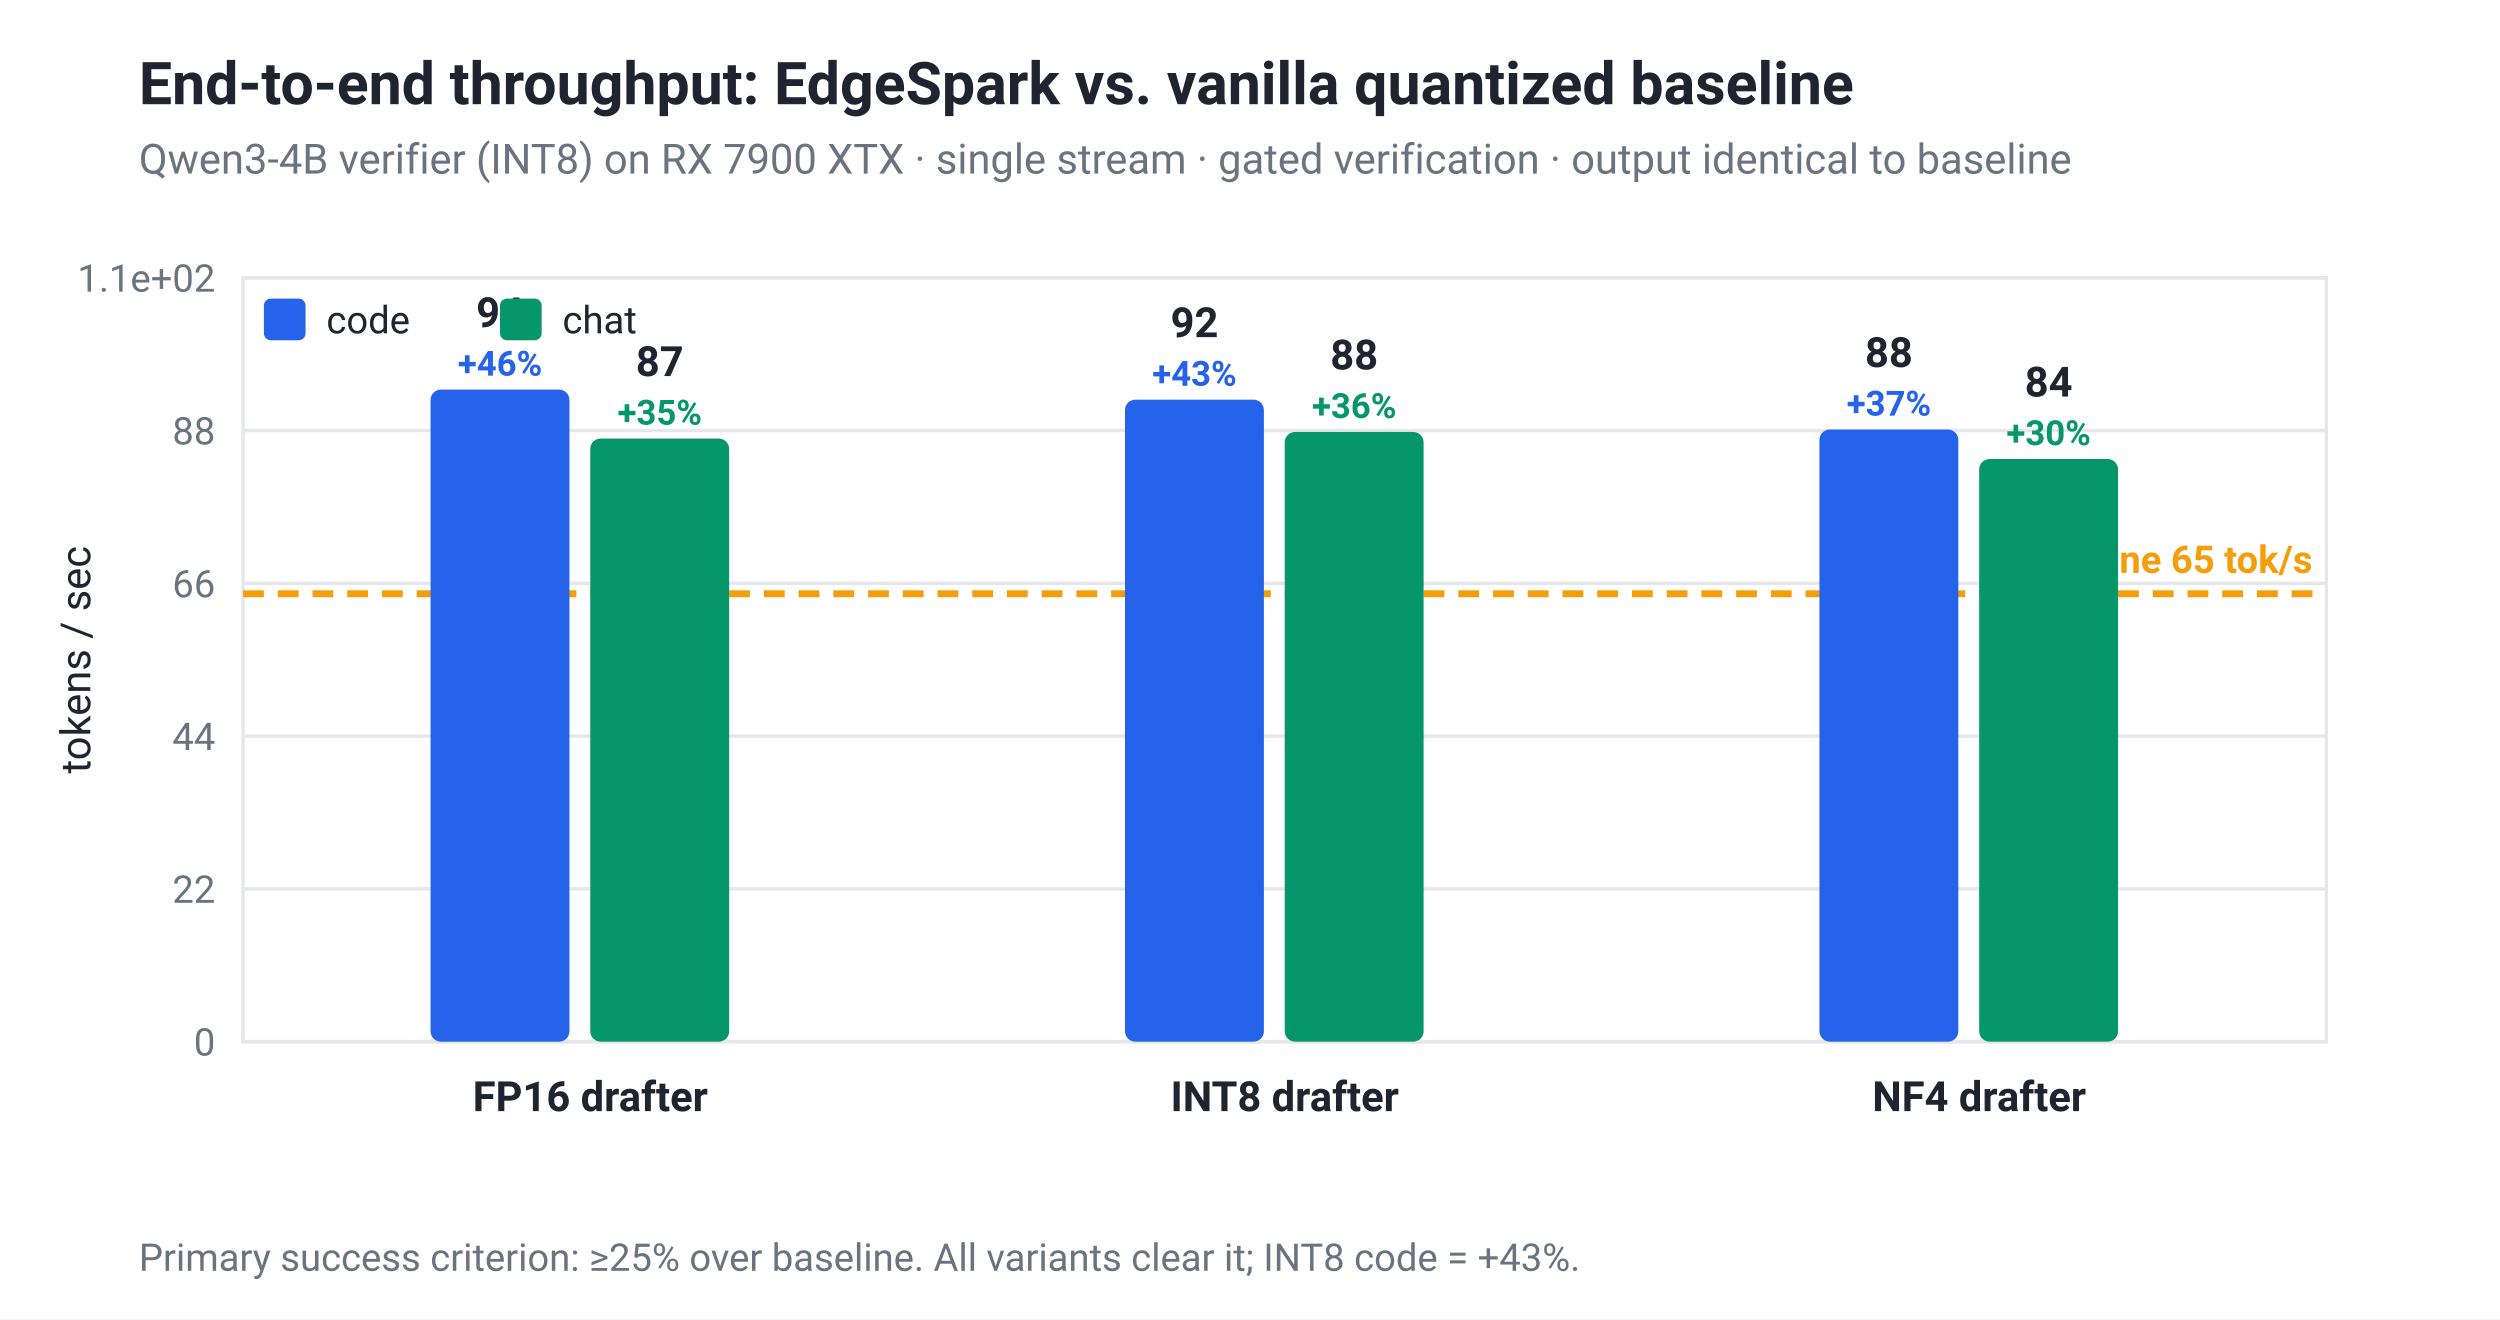
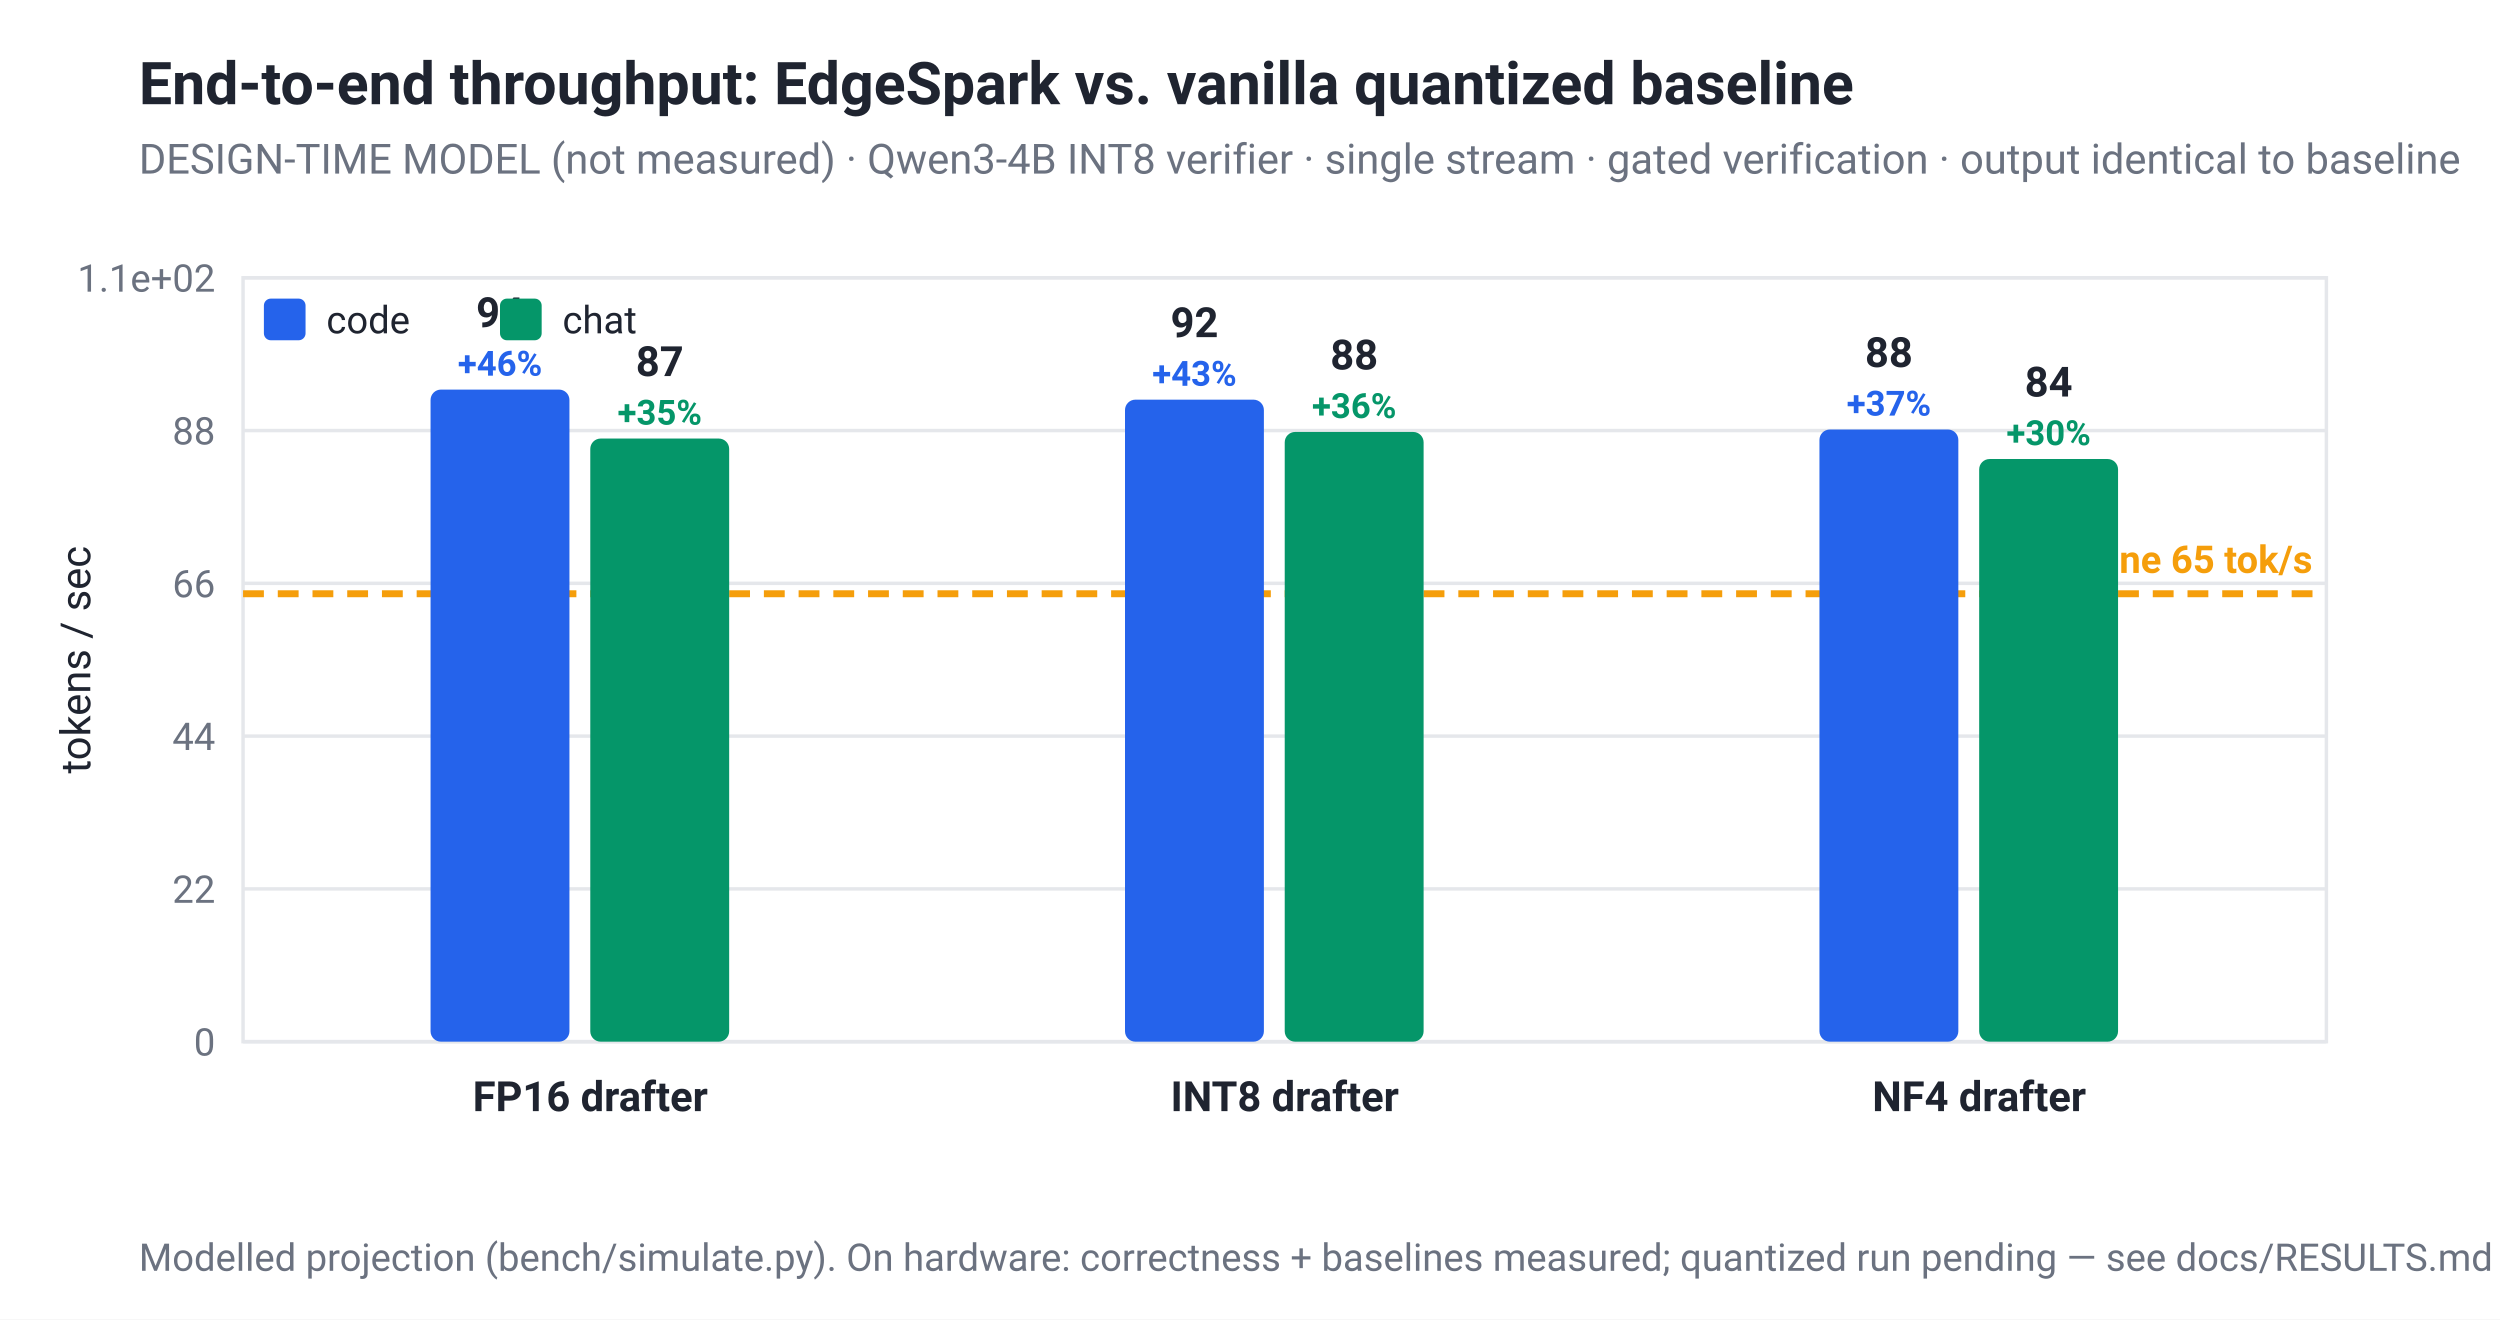
<svg xmlns="http://www.w3.org/2000/svg" viewBox="0 0 720 380" width="720" height="380" role="img" aria-label="Throughput">
  <rect width="720" height="380" fill="#ffffff" />
  <text x="40.0" y="30.0" font-size="17" fill="#1f2430" text-anchor="start" font-weight="700" font-family="-apple-system,Segoe UI,Roboto,Helvetica,Arial,sans-serif">End-to-end throughput: EdgeSpark vs. vanilla quantized baseline</text>
-   <text x="40.0" y="50.0" font-size="12" fill="#6b7280" text-anchor="start" font-weight="normal" font-family="-apple-system,Segoe UI,Roboto,Helvetica,Arial,sans-serif">Qwen3-4B verifier (INT8) on RX 7900 XTX · single stream · gated verification · output identical to baseline</text>
+   <text x="40.0" y="50.0" font-size="12" fill="#6b7280" text-anchor="start" font-weight="normal" font-family="-apple-system,Segoe UI,Roboto,Helvetica,Arial,sans-serif">DESIGN-TIME MODEL (not measured) · Qwen3-4B INT8 verifier · single stream · gated verification · output identical to baseline</text>
  <rect x="70.0" y="80.0" width="600.0" height="220.0" rx="0" fill="#ffffff" fill-opacity="1.0" stroke="#e5e7eb" stroke-width="1" />
  <line x1="70.0" y1="300.0" x2="670.0" y2="300.0" stroke="#e5e7eb" stroke-width="1" />
  <text x="62.0" y="304.0" font-size="11" fill="#6b7280" text-anchor="end" font-weight="normal" font-family="-apple-system,Segoe UI,Roboto,Helvetica,Arial,sans-serif">0</text>
  <line x1="70.0" y1="256.0" x2="670.0" y2="256.0" stroke="#e5e7eb" stroke-width="1" />
  <text x="62.0" y="260.0" font-size="11" fill="#6b7280" text-anchor="end" font-weight="normal" font-family="-apple-system,Segoe UI,Roboto,Helvetica,Arial,sans-serif">22</text>
  <line x1="70.0" y1="212.0" x2="670.0" y2="212.0" stroke="#e5e7eb" stroke-width="1" />
  <text x="62.0" y="216.0" font-size="11" fill="#6b7280" text-anchor="end" font-weight="normal" font-family="-apple-system,Segoe UI,Roboto,Helvetica,Arial,sans-serif">44</text>
  <line x1="70.0" y1="168.0" x2="670.0" y2="168.0" stroke="#e5e7eb" stroke-width="1" />
  <text x="62.0" y="172.0" font-size="11" fill="#6b7280" text-anchor="end" font-weight="normal" font-family="-apple-system,Segoe UI,Roboto,Helvetica,Arial,sans-serif">66</text>
  <line x1="70.0" y1="124.0" x2="670.0" y2="124.0" stroke="#e5e7eb" stroke-width="1" />
  <text x="62.0" y="128.0" font-size="11" fill="#6b7280" text-anchor="end" font-weight="normal" font-family="-apple-system,Segoe UI,Roboto,Helvetica,Arial,sans-serif">88</text>
  <line x1="70.0" y1="80.0" x2="670.0" y2="80.0" stroke="#e5e7eb" stroke-width="1" />
  <text x="62.0" y="84.0" font-size="11" fill="#6b7280" text-anchor="end" font-weight="normal" font-family="-apple-system,Segoe UI,Roboto,Helvetica,Arial,sans-serif">1.1e+02</text>
  <text x="26.0" y="190.0" font-size="12" fill="#1f2430" text-anchor="middle" font-weight="normal" font-family="-apple-system,Segoe UI,Roboto,Helvetica,Arial,sans-serif" transform="rotate(-90 26 190.0)">tokens / sec</text>
  <line x1="70.0" y1="171.0" x2="670.0" y2="171.0" stroke="#f59e0b" stroke-width="2" stroke-dasharray="6 4" />
  <text x="666.0" y="165.0" font-size="11" fill="#f59e0b" text-anchor="end" font-weight="600" font-family="-apple-system,Segoe UI,Roboto,Helvetica,Arial,sans-serif">baseline 65 tok/s</text>
  <rect x="124.0" y="112.2" width="40.0" height="187.8" rx="3" fill="#2563eb" fill-opacity="1.0" stroke="none" stroke-width="1.0" />
  <text x="144.0" y="94.2" font-size="12" fill="#1f2430" text-anchor="middle" font-weight="700" font-family="-apple-system,Segoe UI,Roboto,Helvetica,Arial,sans-serif">94</text>
  <text x="144.0" y="108.2" font-size="10" fill="#2563eb" text-anchor="middle" font-weight="600" font-family="-apple-system,Segoe UI,Roboto,Helvetica,Arial,sans-serif">+46%</text>
  <rect x="170.0" y="126.3" width="40.0" height="173.7" rx="3" fill="#059669" fill-opacity="1.0" stroke="none" stroke-width="1.0" />
  <text x="190.0" y="108.3" font-size="12" fill="#1f2430" text-anchor="middle" font-weight="700" font-family="-apple-system,Segoe UI,Roboto,Helvetica,Arial,sans-serif">87</text>
  <text x="190.0" y="122.3" font-size="10" fill="#059669" text-anchor="middle" font-weight="600" font-family="-apple-system,Segoe UI,Roboto,Helvetica,Arial,sans-serif">+35%</text>
  <text x="170.0" y="320.0" font-size="12" fill="#1f2430" text-anchor="middle" font-weight="600" font-family="-apple-system,Segoe UI,Roboto,Helvetica,Arial,sans-serif">FP16 drafter</text>
  <rect x="324.0" y="115.1" width="40.0" height="184.9" rx="3" fill="#2563eb" fill-opacity="1.0" stroke="none" stroke-width="1.0" />
  <text x="344.0" y="97.1" font-size="12" fill="#1f2430" text-anchor="middle" font-weight="700" font-family="-apple-system,Segoe UI,Roboto,Helvetica,Arial,sans-serif">92</text>
  <text x="344.0" y="111.1" font-size="10" fill="#2563eb" text-anchor="middle" font-weight="600" font-family="-apple-system,Segoe UI,Roboto,Helvetica,Arial,sans-serif">+43%</text>
  <rect x="370.0" y="124.4" width="40.0" height="175.6" rx="3" fill="#059669" fill-opacity="1.0" stroke="none" stroke-width="1.0" />
  <text x="390.0" y="106.4" font-size="12" fill="#1f2430" text-anchor="middle" font-weight="700" font-family="-apple-system,Segoe UI,Roboto,Helvetica,Arial,sans-serif">88</text>
  <text x="390.0" y="120.4" font-size="10" fill="#059669" text-anchor="middle" font-weight="600" font-family="-apple-system,Segoe UI,Roboto,Helvetica,Arial,sans-serif">+36%</text>
  <text x="370.0" y="320.0" font-size="12" fill="#1f2430" text-anchor="middle" font-weight="600" font-family="-apple-system,Segoe UI,Roboto,Helvetica,Arial,sans-serif">INT8 drafter</text>
  <rect x="524.0" y="123.7" width="40.0" height="176.3" rx="3" fill="#2563eb" fill-opacity="1.0" stroke="none" stroke-width="1.0" />
  <text x="544.0" y="105.7" font-size="12" fill="#1f2430" text-anchor="middle" font-weight="700" font-family="-apple-system,Segoe UI,Roboto,Helvetica,Arial,sans-serif">88</text>
  <text x="544.0" y="119.7" font-size="10" fill="#2563eb" text-anchor="middle" font-weight="600" font-family="-apple-system,Segoe UI,Roboto,Helvetica,Arial,sans-serif">+37%</text>
  <rect x="570.0" y="132.2" width="40.0" height="167.8" rx="3" fill="#059669" fill-opacity="1.0" stroke="none" stroke-width="1.0" />
  <text x="590.0" y="114.2" font-size="12" fill="#1f2430" text-anchor="middle" font-weight="700" font-family="-apple-system,Segoe UI,Roboto,Helvetica,Arial,sans-serif">84</text>
  <text x="590.0" y="128.2" font-size="10" fill="#059669" text-anchor="middle" font-weight="600" font-family="-apple-system,Segoe UI,Roboto,Helvetica,Arial,sans-serif">+30%</text>
  <text x="570.0" y="320.0" font-size="12" fill="#1f2430" text-anchor="middle" font-weight="600" font-family="-apple-system,Segoe UI,Roboto,Helvetica,Arial,sans-serif">NF4 drafter</text>
  <rect x="76.0" y="86.0" width="12.0" height="12.0" rx="2" fill="#2563eb" fill-opacity="1.0" stroke="none" stroke-width="1.0" />
  <text x="94.0" y="96.0" font-size="11" fill="#1f2430" text-anchor="start" font-weight="normal" font-family="-apple-system,Segoe UI,Roboto,Helvetica,Arial,sans-serif">code</text>
  <rect x="144.0" y="86.0" width="12.0" height="12.0" rx="2" fill="#059669" fill-opacity="1.0" stroke="none" stroke-width="1.0" />
  <text x="162.0" y="96.0" font-size="11" fill="#1f2430" text-anchor="start" font-weight="normal" font-family="-apple-system,Segoe UI,Roboto,Helvetica,Arial,sans-serif">chat</text>
-   <text x="40.0" y="366.0" font-size="11" fill="#6b7280" text-anchor="start" font-weight="normal" font-family="-apple-system,Segoe UI,Roboto,Helvetica,Arial,sans-serif">Primary success criterion: ≥25% over baseline. All variants clear it; INT8 code = +43%.</text>
+   <text x="40.0" y="366.0" font-size="11" fill="#6b7280" text-anchor="start" font-weight="normal" font-family="-apple-system,Segoe UI,Roboto,Helvetica,Arial,sans-serif">Modelled projection (bench/simulate.py). On hardware: correctness + baselines measured; quantized run pending — see docs/RESULTS.md §0.</text>
</svg>
